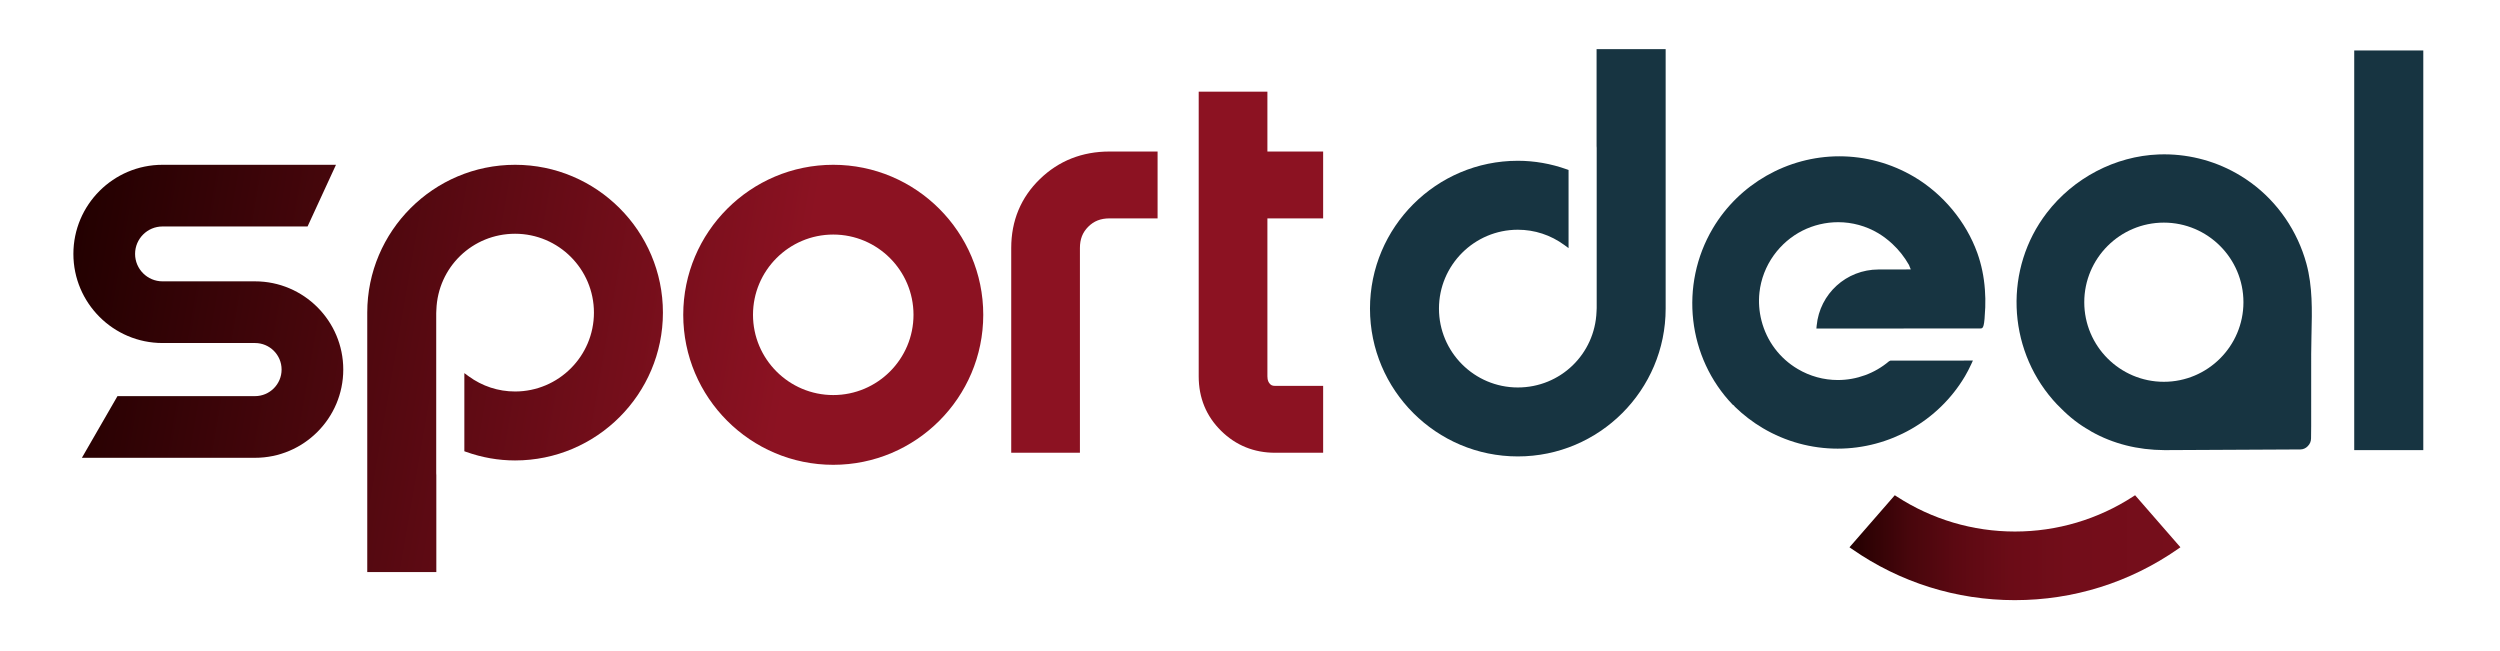
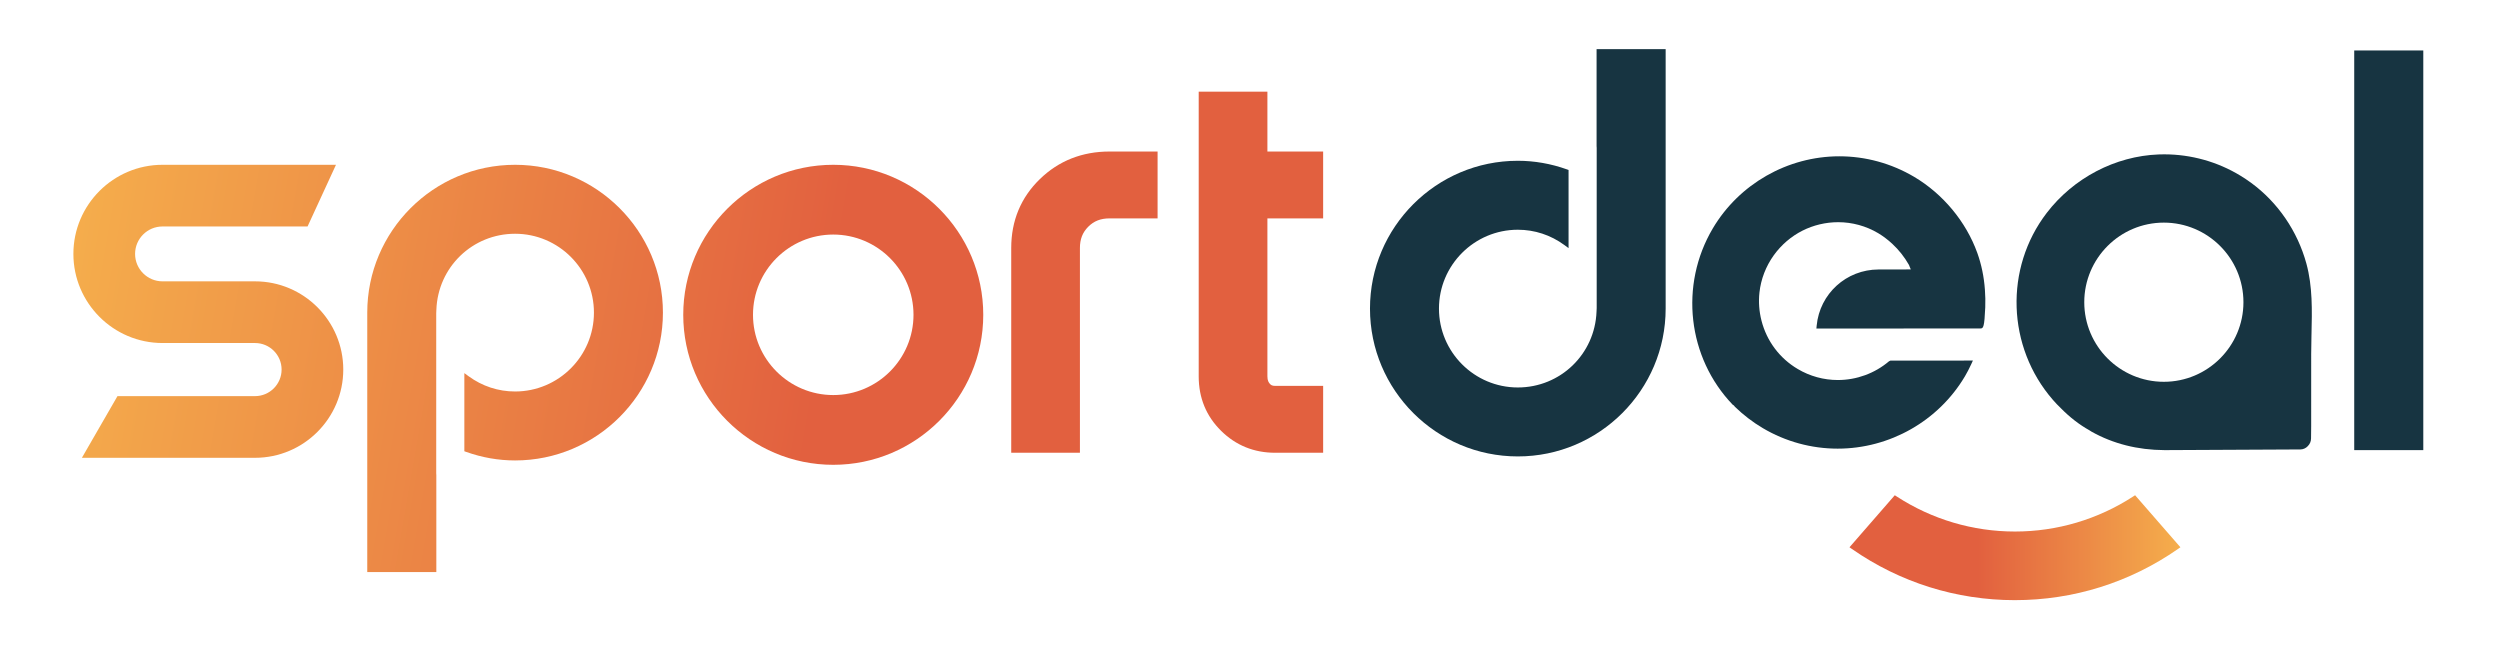
<svg xmlns="http://www.w3.org/2000/svg" xmlns:xlink="http://www.w3.org/1999/xlink" id="TEMPLATE_delete_" data-name="TEMPLATE (delete)" viewBox="0 0 703.211 182.967">
  <defs>
    <linearGradient id="linear-gradient" x1="362.433" y1="140.258" x2="15.199" y2="80.002" gradientUnits="userSpaceOnUse">
-       <stop offset=".411" stop-color="#8c1222" />
-       <stop offset="1" stop-color="#210000" />
+       <stop offset=".386" stop-color="#e2603f" />
+       <stop offset="1" stop-color="#f5ae4c" />
    </linearGradient>
    <linearGradient id="linear-gradient-2" x1="520.23" y1="154.059" x2="613.317" y2="154.059" gradientUnits="userSpaceOnUse">
-       <stop offset="0" stop-color="#210000" />
-       <stop offset=".054" stop-color="#2e0204" />
-       <stop offset=".182" stop-color="#48060c" />
-       <stop offset=".325" stop-color="#5c0912" />
-       <stop offset=".485" stop-color="#6b0c17" />
-       <stop offset=".679" stop-color="#730d1a" />
-       <stop offset="1" stop-color="#760e1b" />
+       <stop offset=".386" stop-color="#e2603f" />
+       <stop offset="1" stop-color="#f5ae4c" />
    </linearGradient>
-     <linearGradient id="linear-gradient-3" x1="361.688" y1="144.551" x2="14.454" y2="84.295" gradientUnits="userSpaceOnUse">
-       <stop offset=".411" stop-color="#8c1222" />
-       <stop offset="1" stop-color="#210000" />
+     <linearGradient id="linear-gradient-3" x1="361.688" y1="144.551" x2="14.454" y2="84.295" xlink:href="#linear-gradient-2" />
+     <linearGradient id="linear-gradient-4" x1="370.065" y1="96.273" x2="22.831" y2="36.018" xlink:href="#linear-gradient-2" />
+     <linearGradient id="linear-gradient-5" x1="372.989" y1="79.423" x2="25.755" y2="19.167" gradientUnits="userSpaceOnUse">
+       <stop offset=".386" stop-color="#e2603f" />
+       <stop offset="1" stop-color="#f5ae4c" />
    </linearGradient>
-     <linearGradient id="linear-gradient-4" x1="370.065" y1="96.273" x2="22.831" y2="36.018" xlink:href="#linear-gradient-3" />
-     <linearGradient id="linear-gradient-5" x1="372.989" y1="79.423" x2="25.755" y2="19.167" gradientUnits="userSpaceOnUse">
-       <stop offset=".411" stop-color="#8c1222" />
-       <stop offset="1" stop-color="#210000" />
-     </linearGradient>
-     <linearGradient id="linear-gradient-6" x1="367.4" y1="111.632" x2="20.166" y2="51.377" xlink:href="#linear-gradient-3" />
-     <linearGradient id="linear-gradient-7" x1="367.4" y1="111.633" x2="20.166" y2="51.377" xlink:href="#linear-gradient-3" />
+     <linearGradient id="linear-gradient-6" x1="367.4" y1="111.632" x2="20.166" y2="51.377" xlink:href="#linear-gradient-2" />
+     <linearGradient id="linear-gradient-7" x1="367.4" y1="111.633" x2="20.166" y2="51.377" xlink:href="#linear-gradient-2" />
  </defs>
  <path d="M23.036,128.772l10.006-17.348h38.697c4.119,0,7.47-3.353,7.47-7.474s-3.35-7.463-7.47-7.463h-26.027c-13.821,0-25.068-11.246-25.068-25.068s11.247-25.064,25.068-25.064h48.794l-7.993,17.348h-40.801c-4.255,0-7.715,3.461-7.715,7.717s3.46,7.718,7.715,7.718h26.027c13.685,0,24.817,11.131,24.817,24.813s-11.133,24.821-24.817,24.821H23.036Z" fill="url(#linear-gradient)" />
  <path d="M566.771,168.813c-16.48,0-32.338-4.979-45.86-14.398l-.681-.474,12.745-14.637.542.352c9.918,6.447,21.419,9.855,33.254,9.855s23.333-3.408,33.251-9.854l.547-.354,12.748,14.635-.686.475c-13.522,9.419-29.377,14.398-45.86,14.398Z" fill="url(#linear-gradient-2)" />
  <path d="M608.835,126.612c-7.555-.039-14.47-1.794-20.557-5.217l-.558-.358c-2.822-1.574-5.513-3.653-8.012-6.192-.804-.766-1.543-1.546-2.253-2.361-12.959-14.902-13.685-37.027-1.733-52.605,7.534-9.831,19.291-15.975,31.452-16.436.521-.021,1.033-.031,1.551-.031,7.598,0,15.025,2.078,21.483,6.011,1.022.622,2.021,1.289,2.993,1.998,7.526,5.516,13.049,13.589,15.554,22.73,1.757,6.426,1.594,13.223,1.434,19.797l-.011.438c-.04,1.755-.077,3.48-.077,5.189l-.003,20.266c0,1.323,0,2.538-.037,3.479,0,.828-.32,1.58-.926,2.186-.55.585-1.313.916-2.098.916-1.081,0-37.939.19-38.201.191ZM608.656,62.619c-12.345,0-22.385,10.043-22.385,22.389s10.041,22.385,22.385,22.385,22.388-10.042,22.388-22.385-10.043-22.389-22.388-22.389Z" fill="#173441" />
  <path d="M516.915,126.198c-7.4,0-14.686-1.997-21.069-5.776-2.814-1.665-5.46-3.69-7.865-6.019l-.035-.061-.246-.304-.291-.172c-12.729-13.236-15.068-33.655-5.63-49.611,7.406-12.516,21.051-20.291,35.611-20.291,7.355,0,14.617,1.993,21.005,5.765,8.145,4.816,14.633,12.632,17.799,21.443,1.156,3.226,1.874,6.7,2.13,10.321.125,1.653.158,3.324.096,4.967-.24,5.441-.531,5.925-1.297,5.925l-46.202.036.077-.818c.865-8.99,8.343-15.783,17.396-15.802l9.082-.016-.529-1.287c-1.249-2.206-2.822-4.19-4.685-5.925-1.223-1.135-2.632-2.197-3.972-2.994-3.404-2.016-7.294-3.081-11.242-3.081-3.481,0-6.955.824-10.041,2.38-3.161,1.594-5.948,3.982-8.06,6.909-2.24,3.117-3.639,6.754-4.045,10.517-.283,2.628-.088,5.287.582,7.906,1.482,5.752,5.099,10.577,10.19,13.585,3.417,2.028,7.318,3.1,11.282,3.1,5.267,0,10.374-1.869,14.379-5.261l.39-.194,23.221-.021-.486,1.061c-.561,1.213-1.132,2.311-1.746,3.354-7.432,12.561-21.149,20.363-35.801,20.363Z" fill="#173441" />
  <path d="M426.941,128.386c-22.93,0-41.586-18.653-41.586-41.58s18.656-41.582,41.586-41.582c4.659,0,9.291.81,13.773,2.408l.497.176v21.982l-1.188-.873c-3.836-2.81-8.359-4.296-13.081-4.296-12.233,0-22.182,9.951-22.182,22.184s9.95,22.184,22.182,22.184c11.976,0,21.699-9.381,22.137-21.359l.045-.981v-45.05l-.029-.495-.003-27.278h19.43v72.979c0,22.927-18.653,41.58-41.58,41.58Z" fill="#173441" />
  <path d="M144.884,46.354c22.93,0,41.586,18.653,41.586,41.58s-18.656,41.582-41.586,41.582c-4.659,0-9.291-.81-13.773-2.408l-.497-.176v-21.982l1.188.873c3.836,2.81,8.359,4.296,13.081,4.296,12.233,0,22.182-9.951,22.182-22.184s-9.95-22.184-22.182-22.184c-11.976,0-21.699,9.381-22.137,21.359l-.045.981v45.05l.029.495.003,27.278h-19.43v-72.979c0-22.927,18.653-41.58,41.58-41.58Z" fill="url(#linear-gradient-3)" />
  <rect x="662.207" y="14.195" width="19.427" height="112.417" fill="#173441" />
  <path d="M284.442,127.354v-57.596c0-7.673,2.711-14.195,8.056-19.382,5.303-5.147,11.896-7.755,19.596-7.755h13.517v18.808h-13.517c-2.486,0-4.388.744-5.986,2.343-1.599,1.599-2.343,3.5-2.343,5.986v57.596h-19.323Z" fill="url(#linear-gradient-4)" />
  <path d="M358.662,127.354c-5.929,0-11.042-2.079-15.194-6.179-4.174-4.119-6.291-9.268-6.291-15.306V25.785h19.323v16.835h15.679v18.808h-15.679v44.44c0,1.178.356,1.725.704,2.106.275.3.591.569,1.459.569h13.517v18.811h-13.517Z" fill="url(#linear-gradient-5)" />
  <g>
    <path d="M234.38,46.354c-23.266,0-42.195,18.929-42.195,42.195s18.929,42.195,42.195,42.195,42.195-18.929,42.195-42.195-18.929-42.195-42.195-42.195ZM234.38,111.123c-12.446,0-22.574-10.127-22.574-22.574s10.127-22.574,22.574-22.574,22.574,10.127,22.574,22.574-10.127,22.574-22.574,22.574Z" fill="url(#linear-gradient-6)" />
    <path d="M234.38,130.347c-23.047,0-41.797-18.75-41.797-41.797s18.75-41.797,41.797-41.797,41.797,18.75,41.797,41.797-18.75,41.797-41.797,41.797ZM234.38,65.578c-12.667,0-22.972,10.305-22.972,22.972s10.305,22.972,22.972,22.972,22.972-10.305,22.972-22.972-10.305-22.972-22.972-22.972Z" fill="url(#linear-gradient-7)" />
  </g>
</svg>
